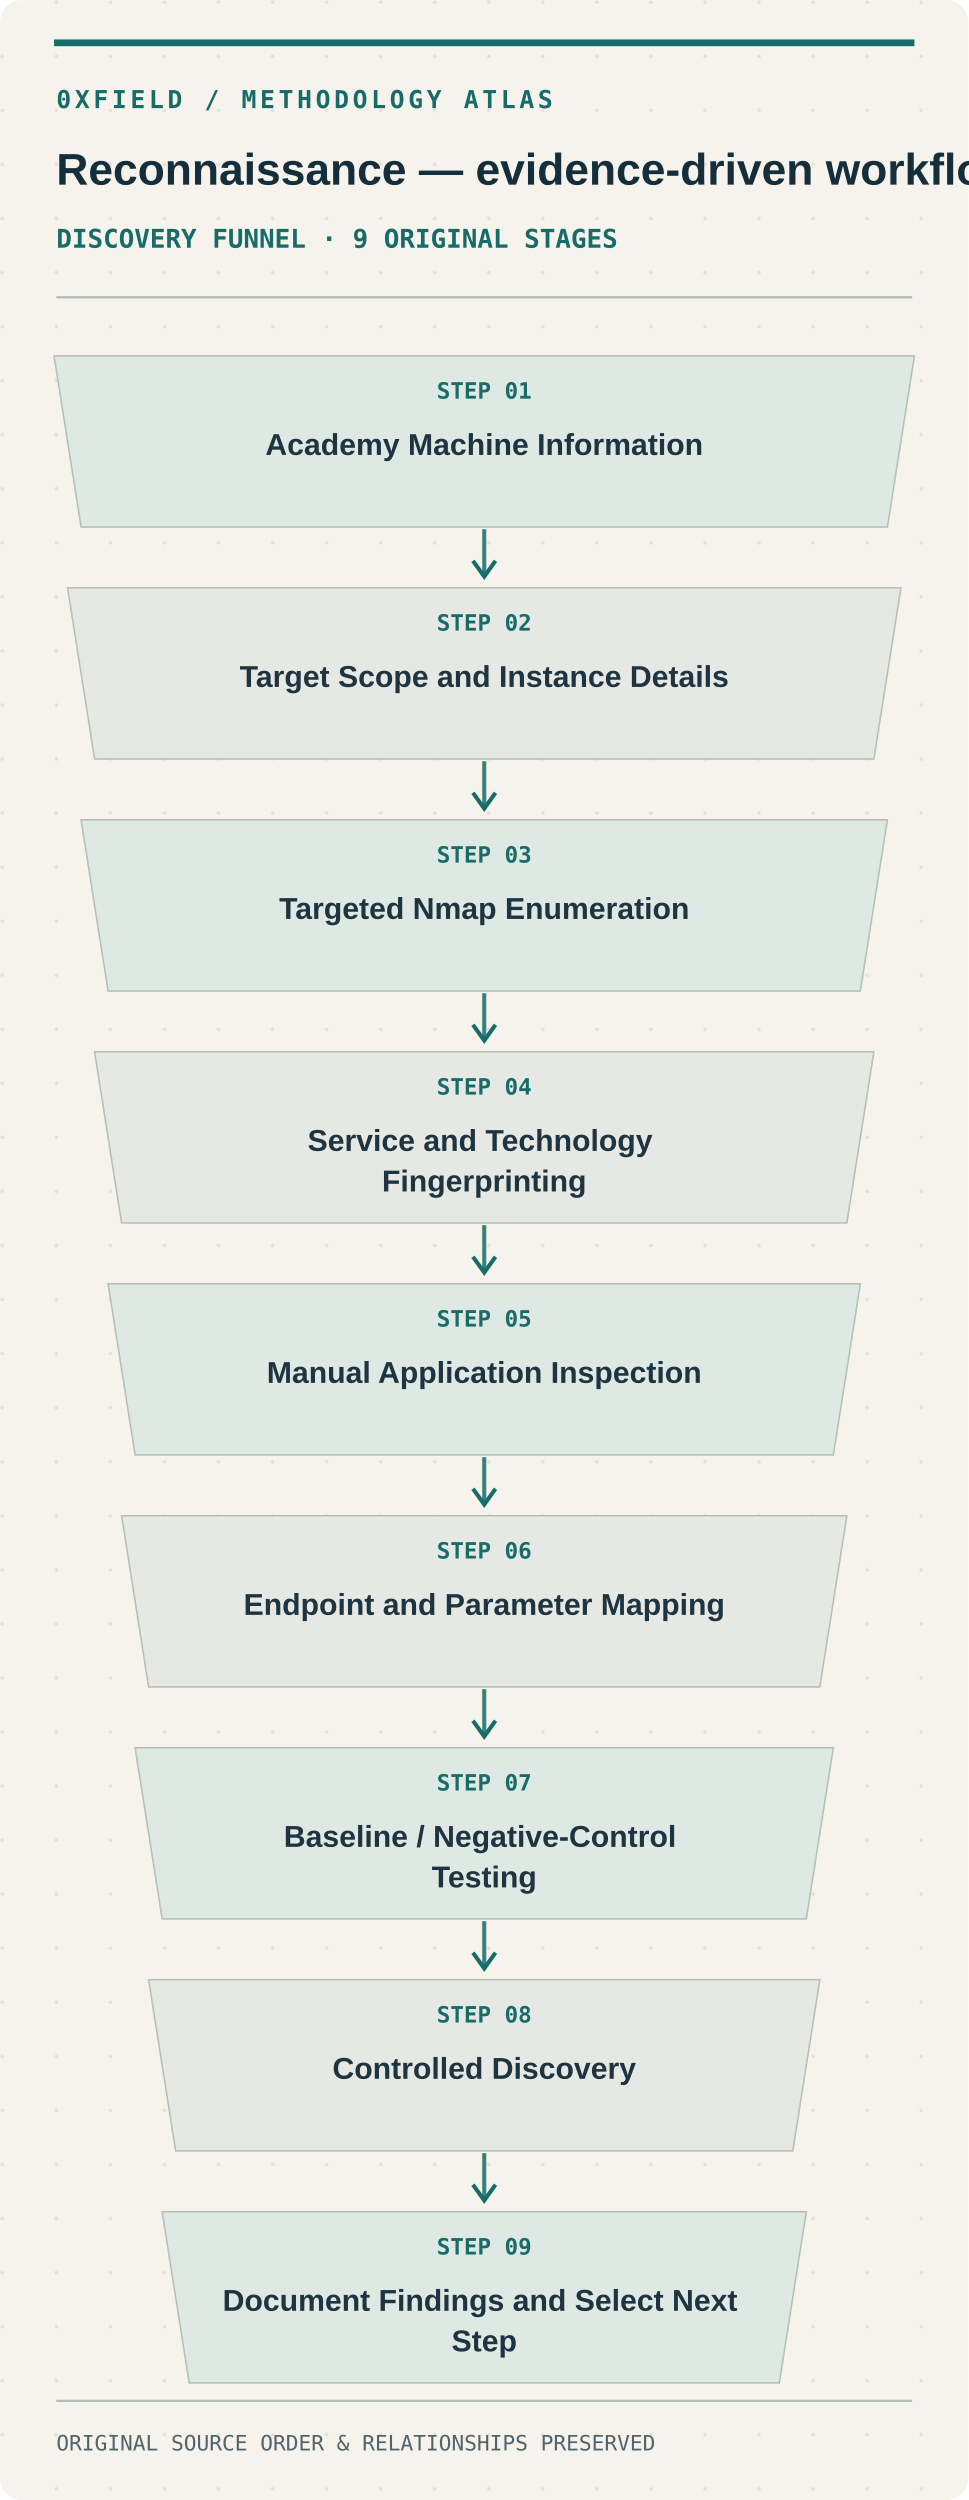
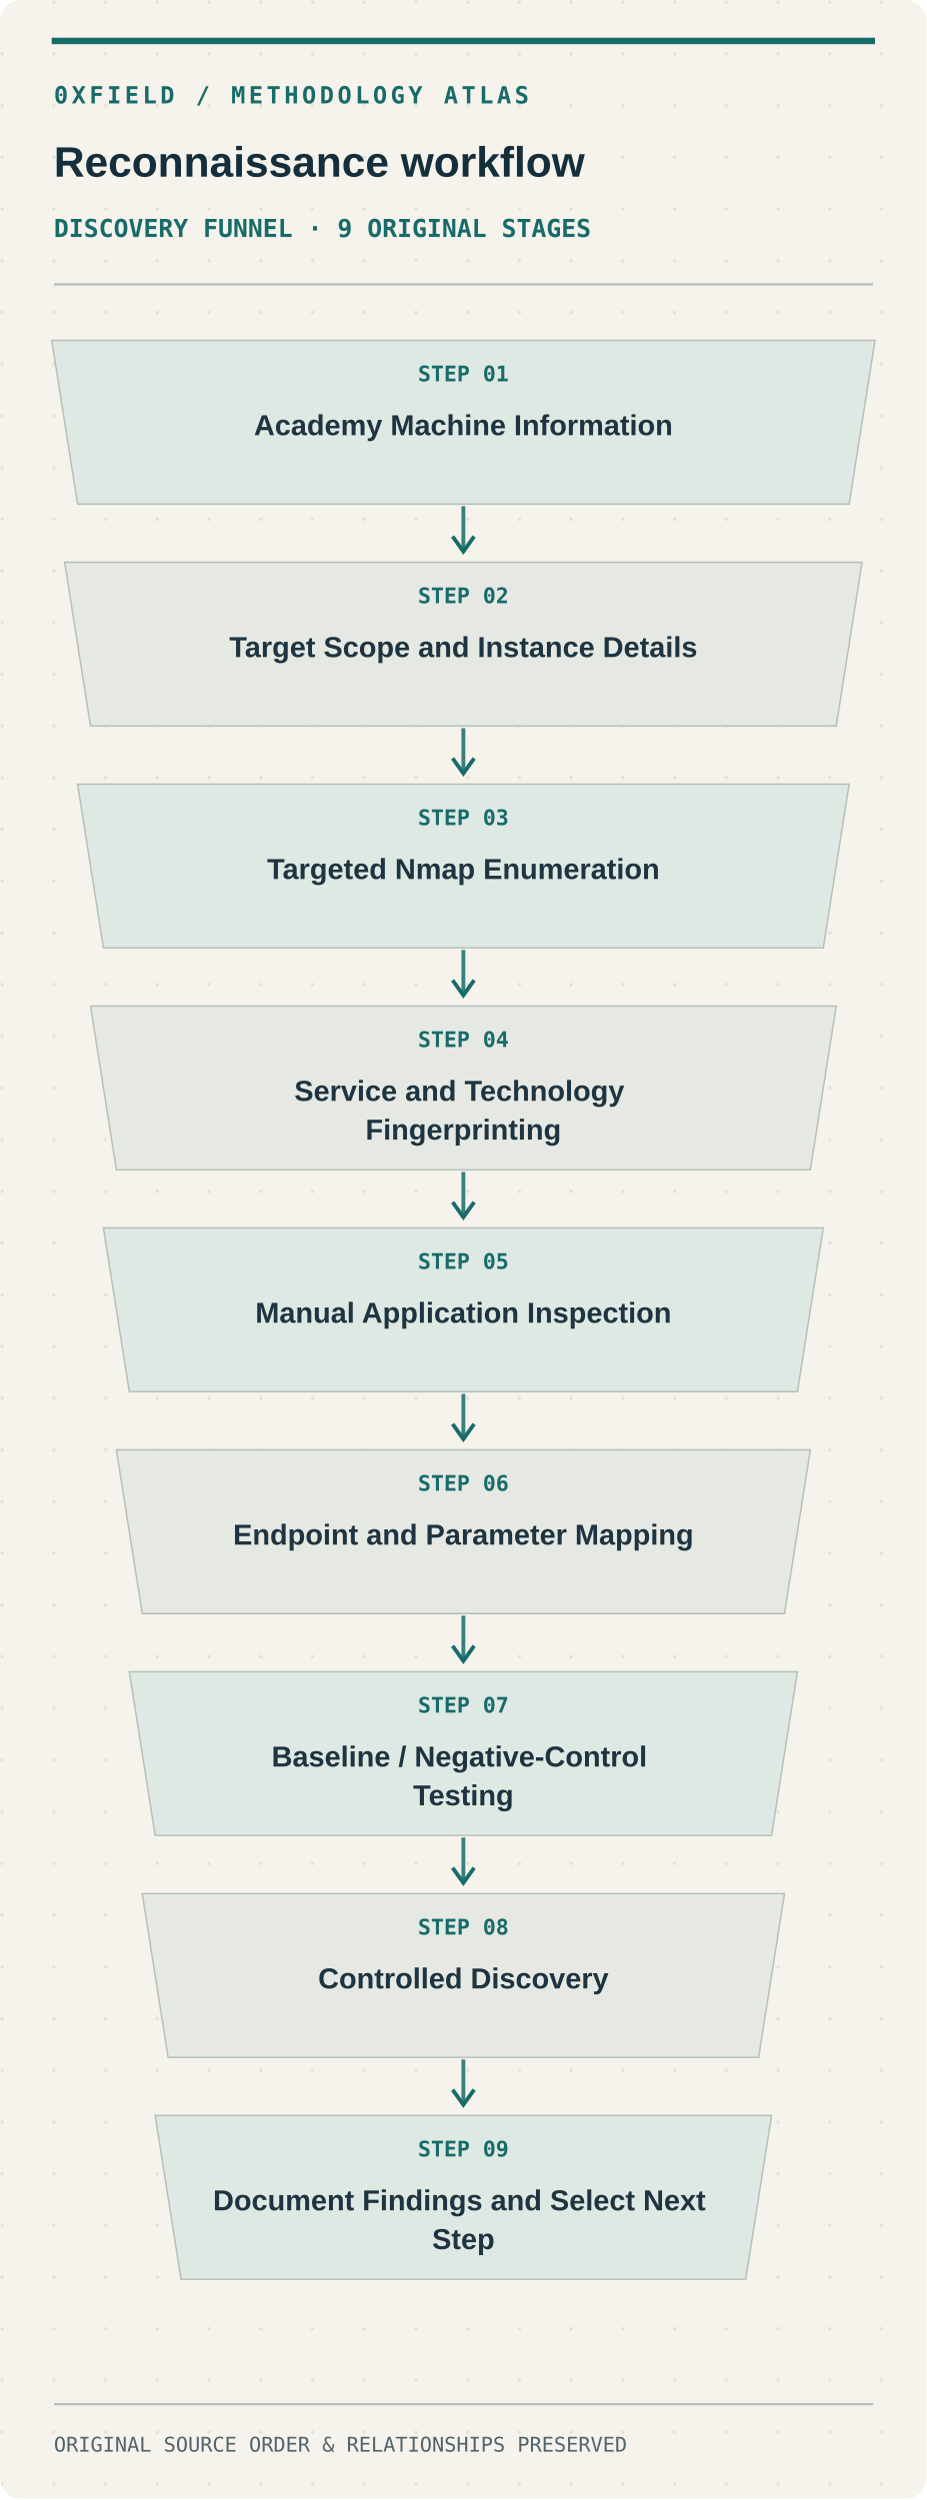
- <svg xmlns="http://www.w3.org/2000/svg" width="430" height="1110" viewBox="0 0 430 1110" data-layout="funnel" role="img" aria-labelledby="atlas-title atlas-desc">
+ <svg xmlns="http://www.w3.org/2000/svg" width="430" height="1160" viewBox="0 0 430 1160" data-layout="funnel" role="img" aria-labelledby="atlas-title atlas-desc">
  <defs>
    <pattern id="atlas-dot" width="24" height="24" patternUnits="userSpaceOnUse">
      <circle cx="1" cy="1" r=".8" fill="#8d9693" opacity=".19" />
    </pattern>
  </defs>
-   <rect width="430" height="1110" rx="10" fill="#f5f3eb" />
-   <rect width="430" height="1110" rx="10" fill="url(#atlas-dot)" />
+   <rect width="430" height="1160" rx="10" fill="#f5f3eb" />
+   <rect width="430" height="1160" rx="10" fill="url(#atlas-dot)" />
  <path d="M24 19H406" stroke="#176b69" stroke-width="3" />
  <text x="25" y="48" font-family="Consolas,monospace" fill="#176b69" font-size="11" letter-spacing="1.6" font-weight="700">0XFIELD  /  METHODOLOGY ATLAS</text>
-   <text x="25" y="82" font-family="Arial,Helvetica,sans-serif" font-weight="800" font-size="19.7" fill="#142e3c">Reconnaissance — evidence-driven workflow</text>
+   <text x="25" y="82" font-family="Arial,Helvetica,sans-serif" font-weight="800" font-size="19.7" fill="#142e3c">Reconnaissance workflow</text>
  <text x="25" y="110" font-family="Consolas,monospace" font-size="11.5" font-weight="700" fill="#176b69">DISCOVERY FUNNEL  ·  9 ORIGINAL STAGES</text>
  <path d="M25 132H405" stroke="#91a0a0" stroke-width="1" opacity=".68" />
  <path d="M24 158H406L394 234H36Z" fill="#dfe9e4" stroke="#b5c0b9" stroke-width=".7" />
  <g id="stage-01" aria-label="Academy Machine Information">
    <text x="215" y="177" font-family="Consolas,monospace" font-size="10" font-weight="700" text-anchor="middle" fill="#176b69">STEP 01</text>
    <text x="215" y="202" font-family="Arial,Helvetica,sans-serif" font-size="13.4" font-weight="600" text-anchor="middle" fill="#1e3440">
      <tspan x="215" dy="0">Academy Machine Information</tspan>
    </text>
  </g>
  <path d="M215 235V256" stroke="#176b69" stroke-width="1.8" stroke-linejoin="round" fill="none" opacity=".85" />
  <path d="M210 249L215 256L220 249" stroke="#176b69" stroke-width="1.8" fill="none" />
  <path d="M30 261H400L388 337H42Z" fill="#e6e9e3" stroke="#b5c0b9" stroke-width=".7" />
  <g id="stage-02" aria-label="Target Scope and Instance Details">
    <text x="215" y="280" font-family="Consolas,monospace" font-size="10" font-weight="700" text-anchor="middle" fill="#176b69">STEP 02</text>
    <text x="215" y="305" font-family="Arial,Helvetica,sans-serif" font-size="13.4" font-weight="600" text-anchor="middle" fill="#1e3440">
      <tspan x="215" dy="0">Target Scope and Instance Details</tspan>
    </text>
  </g>
  <path d="M215 338V359" stroke="#176b69" stroke-width="1.8" stroke-linejoin="round" fill="none" opacity=".85" />
  <path d="M210 352L215 359L220 352" stroke="#176b69" stroke-width="1.8" fill="none" />
  <path d="M36 364H394L382 440H48Z" fill="#dfe9e4" stroke="#b5c0b9" stroke-width=".7" />
  <g id="stage-03" aria-label="Targeted Nmap Enumeration">
    <text x="215" y="383" font-family="Consolas,monospace" font-size="10" font-weight="700" text-anchor="middle" fill="#176b69">STEP 03</text>
    <text x="215" y="408" font-family="Arial,Helvetica,sans-serif" font-size="13.4" font-weight="600" text-anchor="middle" fill="#1e3440">
      <tspan x="215" dy="0">Targeted Nmap Enumeration</tspan>
    </text>
  </g>
  <path d="M215 441V462" stroke="#176b69" stroke-width="1.8" stroke-linejoin="round" fill="none" opacity=".85" />
  <path d="M210 455L215 462L220 455" stroke="#176b69" stroke-width="1.8" fill="none" />
  <path d="M42 467H388L376 543H54Z" fill="#e6e9e3" stroke="#b5c0b9" stroke-width=".7" />
  <g id="stage-04" aria-label="Service and Technology Fingerprinting">
    <text x="215" y="486" font-family="Consolas,monospace" font-size="10" font-weight="700" text-anchor="middle" fill="#176b69">STEP 04</text>
    <text x="215" y="511" font-family="Arial,Helvetica,sans-serif" font-size="13.4" font-weight="600" text-anchor="middle" fill="#1e3440">
      <tspan x="215" dy="0">Service and Technology</tspan>
      <tspan x="215" dy="18">Fingerprinting</tspan>
    </text>
  </g>
  <path d="M215 544V565" stroke="#176b69" stroke-width="1.8" stroke-linejoin="round" fill="none" opacity=".85" />
  <path d="M210 558L215 565L220 558" stroke="#176b69" stroke-width="1.8" fill="none" />
  <path d="M48 570H382L370 646H60Z" fill="#dfe9e4" stroke="#b5c0b9" stroke-width=".7" />
  <g id="stage-05" aria-label="Manual Application Inspection">
    <text x="215" y="589" font-family="Consolas,monospace" font-size="10" font-weight="700" text-anchor="middle" fill="#176b69">STEP 05</text>
    <text x="215" y="614" font-family="Arial,Helvetica,sans-serif" font-size="13.4" font-weight="600" text-anchor="middle" fill="#1e3440">
      <tspan x="215" dy="0">Manual Application Inspection</tspan>
    </text>
  </g>
  <path d="M215 647V668" stroke="#176b69" stroke-width="1.8" stroke-linejoin="round" fill="none" opacity=".85" />
  <path d="M210 661L215 668L220 661" stroke="#176b69" stroke-width="1.8" fill="none" />
  <path d="M54 673H376L364 749H66Z" fill="#e6e9e3" stroke="#b5c0b9" stroke-width=".7" />
  <g id="stage-06" aria-label="Endpoint and Parameter Mapping">
    <text x="215" y="692" font-family="Consolas,monospace" font-size="10" font-weight="700" text-anchor="middle" fill="#176b69">STEP 06</text>
    <text x="215" y="717" font-family="Arial,Helvetica,sans-serif" font-size="13.4" font-weight="600" text-anchor="middle" fill="#1e3440">
      <tspan x="215" dy="0">Endpoint and Parameter Mapping</tspan>
    </text>
  </g>
  <path d="M215 750V771" stroke="#176b69" stroke-width="1.8" stroke-linejoin="round" fill="none" opacity=".85" />
  <path d="M210 764L215 771L220 764" stroke="#176b69" stroke-width="1.8" fill="none" />
  <path d="M60 776H370L358 852H72Z" fill="#dfe9e4" stroke="#b5c0b9" stroke-width=".7" />
  <g id="stage-07" aria-label="Baseline / Negative-Control Testing">
    <text x="215" y="795" font-family="Consolas,monospace" font-size="10" font-weight="700" text-anchor="middle" fill="#176b69">STEP 07</text>
    <text x="215" y="820" font-family="Arial,Helvetica,sans-serif" font-size="13.4" font-weight="600" text-anchor="middle" fill="#1e3440">
      <tspan x="215" dy="0">Baseline / Negative-Control</tspan>
      <tspan x="215" dy="18">Testing</tspan>
    </text>
  </g>
  <path d="M215 853V874" stroke="#176b69" stroke-width="1.8" stroke-linejoin="round" fill="none" opacity=".85" />
  <path d="M210 867L215 874L220 867" stroke="#176b69" stroke-width="1.8" fill="none" />
  <path d="M66 879H364L352 955H78Z" fill="#e6e9e3" stroke="#b5c0b9" stroke-width=".7" />
  <g id="stage-08" aria-label="Controlled Discovery">
    <text x="215" y="898" font-family="Consolas,monospace" font-size="10" font-weight="700" text-anchor="middle" fill="#176b69">STEP 08</text>
    <text x="215" y="923" font-family="Arial,Helvetica,sans-serif" font-size="13.4" font-weight="600" text-anchor="middle" fill="#1e3440">
      <tspan x="215" dy="0">Controlled Discovery</tspan>
    </text>
  </g>
  <path d="M215 956V977" stroke="#176b69" stroke-width="1.8" stroke-linejoin="round" fill="none" opacity=".85" />
  <path d="M210 970L215 977L220 970" stroke="#176b69" stroke-width="1.8" fill="none" />
  <path d="M72 982H358L346 1058H84Z" fill="#dfe9e4" stroke="#b5c0b9" stroke-width=".7" />
  <g id="stage-09" aria-label="Document Findings and Select Next Step">
    <text x="215" y="1001" font-family="Consolas,monospace" font-size="10" font-weight="700" text-anchor="middle" fill="#176b69">STEP 09</text>
    <text x="215" y="1026" font-family="Arial,Helvetica,sans-serif" font-size="13.4" font-weight="600" text-anchor="middle" fill="#1e3440">
      <tspan x="215" dy="0">Document Findings and Select Next</tspan>
      <tspan x="215" dy="18">Step</tspan>
    </text>
  </g>
-   <path d="M25 1066H405" stroke="#91a0a0" stroke-width="1" opacity=".65" />
-   <text x="25" y="1088" fill="#52636a" font-family="Consolas,monospace" font-size="9.4">ORIGINAL SOURCE ORDER &amp; RELATIONSHIPS PRESERVED</text>
+   <path d="M25 1116H405" stroke="#91a0a0" stroke-width="1" opacity=".65" />
+   <text x="25" y="1138" fill="#52636a" font-family="Consolas,monospace" font-size="9.4">ORIGINAL SOURCE ORDER &amp; RELATIONSHIPS PRESERVED</text>
</svg>
